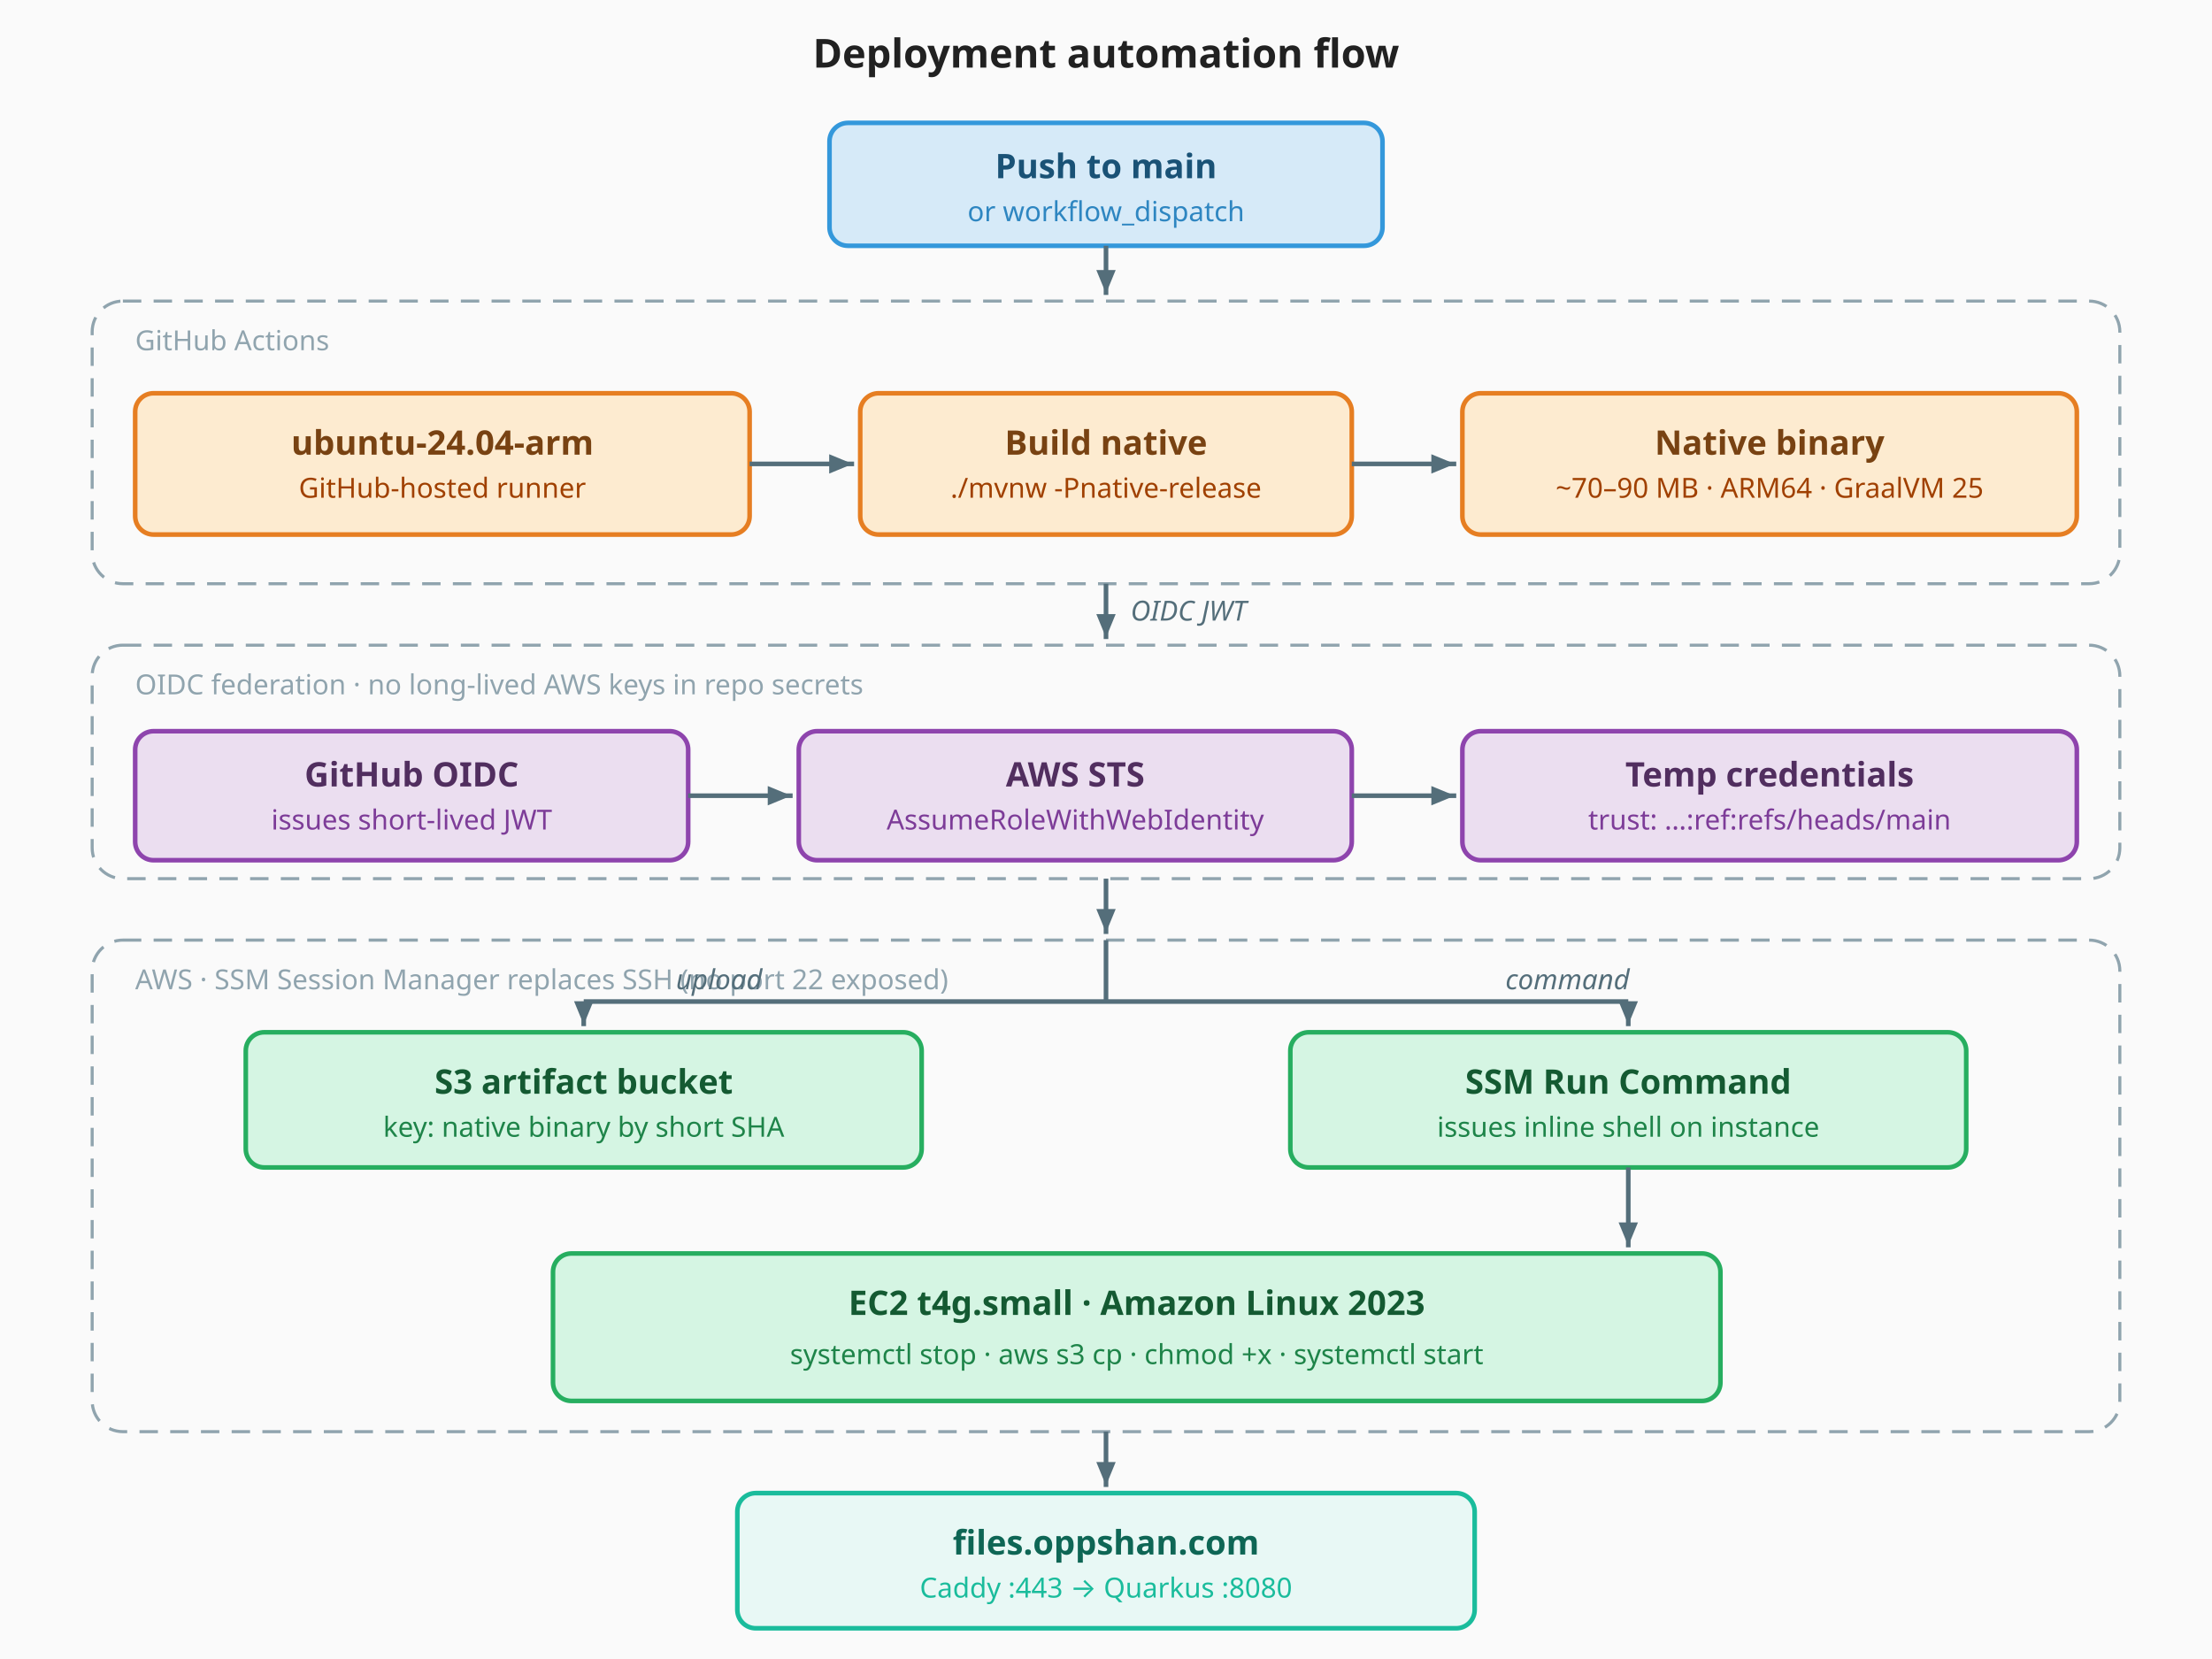
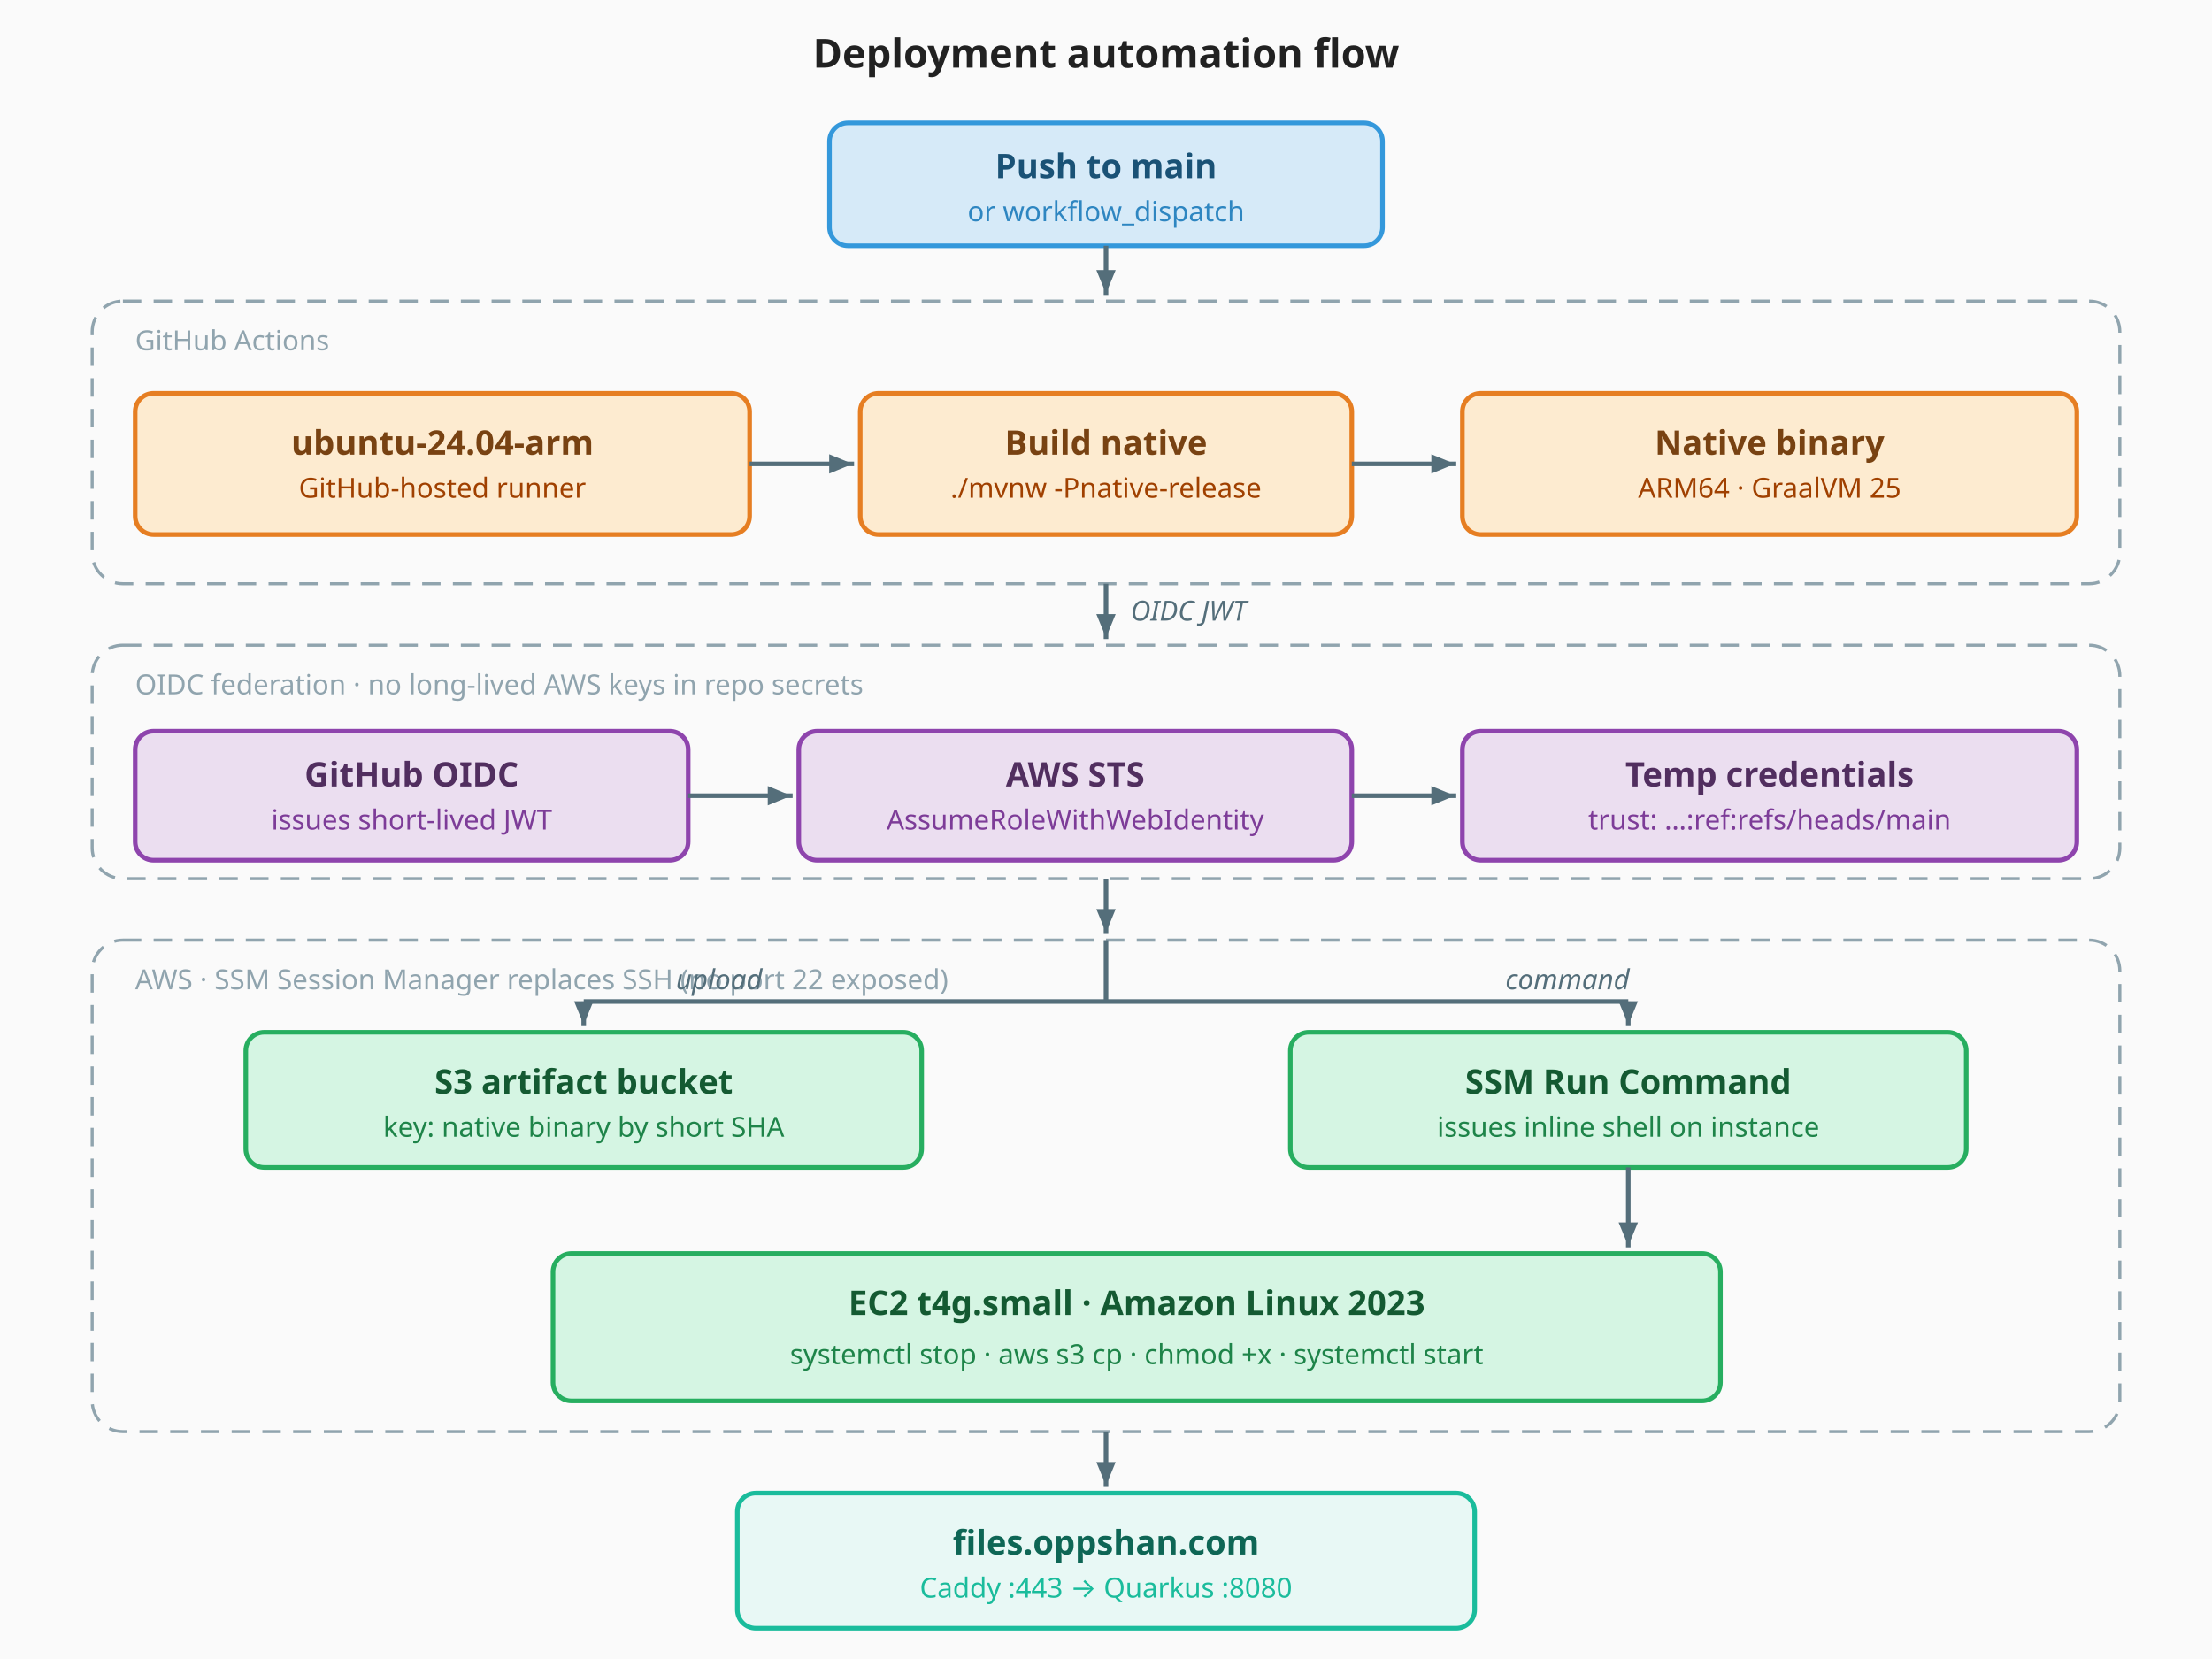
<svg xmlns="http://www.w3.org/2000/svg" viewBox="0 0 720 540" width="720" height="540" font-family="Segoe UI, system-ui, -apple-system, sans-serif" font-size="12">
  <defs>
    <marker id="arr" viewBox="0 0 10 10" refX="9" refY="5" markerWidth="6" markerHeight="6" orient="auto-start-reverse">
      <path d="M0 1.5 L8.5 5 L0 8.5 z" fill="#546E7A" />
    </marker>
  </defs>
  <rect width="720" height="540" fill="#FAFAFA" />
  <text x="360" y="22" text-anchor="middle" font-size="13" font-weight="700" fill="#212121">Deployment automation
        flow
    </text>
  <rect x="270" y="40" width="180" height="40" rx="6" fill="#D6EAF8" stroke="#3498DB" stroke-width="1.5" />
  <text x="360" y="58" text-anchor="middle" font-size="11" font-weight="700" fill="#1A5276">Push to main</text>
  <text x="360" y="72" text-anchor="middle" font-size="9" fill="#2E86C1">or workflow_dispatch</text>
  <line x1="360" y1="80" x2="360" y2="96" stroke="#546E7A" stroke-width="1.5" marker-end="url(#arr)" />
  <rect x="30" y="98" width="660" height="92" rx="10" fill="none" stroke="#90A4AE" stroke-width="1" stroke-dasharray="6 4" />
  <text x="44" y="114" font-size="9" fill="#90A4AE">GitHub Actions</text>
  <rect x="44" y="128" width="200" height="46" rx="6" fill="#FDEBD0" stroke="#E67E22" stroke-width="1.5" />
  <text x="144" y="148" text-anchor="middle" font-size="11" font-weight="700" fill="#784212">ubuntu-24.04-arm</text>
  <text x="144" y="162" text-anchor="middle" font-size="9" fill="#A04000">GitHub-hosted runner</text>
  <line x1="244" y1="151" x2="278" y2="151" stroke="#546E7A" stroke-width="1.5" marker-end="url(#arr)" />
  <rect x="280" y="128" width="160" height="46" rx="6" fill="#FDEBD0" stroke="#E67E22" stroke-width="1.5" />
  <text x="360" y="148" text-anchor="middle" font-size="11" font-weight="700" fill="#784212">Build native</text>
  <text x="360" y="162" text-anchor="middle" font-size="9" fill="#A04000">./mvnw -Pnative-release</text>
  <line x1="440" y1="151" x2="474" y2="151" stroke="#546E7A" stroke-width="1.5" marker-end="url(#arr)" />
  <rect x="476" y="128" width="200" height="46" rx="6" fill="#FDEBD0" stroke="#E67E22" stroke-width="1.5" />
  <text x="576" y="148" text-anchor="middle" font-size="11" font-weight="700" fill="#784212">Native binary</text>
-   <text x="576" y="162" text-anchor="middle" font-size="9" fill="#A04000">~70–90 MB · ARM64 · GraalVM 25</text>
+   <text x="576" y="162" text-anchor="middle" font-size="9" fill="#A04000">ARM64 · GraalVM 25</text>
  <line x1="360" y1="190" x2="360" y2="208" stroke="#546E7A" stroke-width="1.5" marker-end="url(#arr)" />
  <text x="368" y="202" font-size="9" fill="#546E7A" font-style="italic">OIDC JWT</text>
  <rect x="30" y="210" width="660" height="76" rx="10" fill="none" stroke="#90A4AE" stroke-width="1" stroke-dasharray="6 4" />
  <text x="44" y="226" font-size="9" fill="#90A4AE">OIDC federation · no long-lived AWS keys in repo secrets</text>
  <rect x="44" y="238" width="180" height="42" rx="6" fill="#EBDEF0" stroke="#8E44AD" stroke-width="1.5" />
  <text x="134" y="256" text-anchor="middle" font-size="11" font-weight="700" fill="#512E5F">GitHub OIDC</text>
  <text x="134" y="270" text-anchor="middle" font-size="9" fill="#7D3C98">issues short-lived JWT</text>
  <line x1="224" y1="259" x2="258" y2="259" stroke="#546E7A" stroke-width="1.5" marker-end="url(#arr)" />
  <rect x="260" y="238" width="180" height="42" rx="6" fill="#EBDEF0" stroke="#8E44AD" stroke-width="1.5" />
  <text x="350" y="256" text-anchor="middle" font-size="11" font-weight="700" fill="#512E5F">AWS STS</text>
  <text x="350" y="270" text-anchor="middle" font-size="9" fill="#7D3C98">AssumeRoleWithWebIdentity</text>
  <line x1="440" y1="259" x2="474" y2="259" stroke="#546E7A" stroke-width="1.5" marker-end="url(#arr)" />
  <rect x="476" y="238" width="200" height="42" rx="6" fill="#EBDEF0" stroke="#8E44AD" stroke-width="1.5" />
  <text x="576" y="256" text-anchor="middle" font-size="11" font-weight="700" fill="#512E5F">Temp credentials</text>
  <text x="576" y="270" text-anchor="middle" font-size="9" fill="#7D3C98">trust: …:ref:refs/heads/main</text>
  <line x1="360" y1="286" x2="360" y2="304" stroke="#546E7A" stroke-width="1.5" marker-end="url(#arr)" />
  <rect x="30" y="306" width="660" height="160" rx="10" fill="none" stroke="#90A4AE" stroke-width="1" stroke-dasharray="6 4" />
  <text x="44" y="322" font-size="9" fill="#90A4AE">AWS · SSM Session Manager replaces SSH (no port 22 exposed)</text>
  <line x1="360" y1="306" x2="360" y2="326" stroke="#546E7A" stroke-width="1.5" />
  <line x1="190" y1="326" x2="530" y2="326" stroke="#546E7A" stroke-width="1.5" />
  <line x1="190" y1="326" x2="190" y2="334" stroke="#546E7A" stroke-width="1.5" marker-end="url(#arr)" />
  <line x1="530" y1="326" x2="530" y2="334" stroke="#546E7A" stroke-width="1.5" marker-end="url(#arr)" />
  <text x="220" y="322" font-size="9" fill="#546E7A" font-style="italic">upload</text>
  <text x="490" y="322" font-size="9" fill="#546E7A" font-style="italic">command</text>
  <rect x="80" y="336" width="220" height="44" rx="6" fill="#D5F5E3" stroke="#27AE60" stroke-width="1.5" />
  <text x="190" y="356" text-anchor="middle" font-size="11" font-weight="700" fill="#145A32">S3 artifact bucket</text>
  <text x="190" y="370" text-anchor="middle" font-size="9" fill="#1E8449">key: native binary by short SHA</text>
  <rect x="420" y="336" width="220" height="44" rx="6" fill="#D5F5E3" stroke="#27AE60" stroke-width="1.5" />
  <text x="530" y="356" text-anchor="middle" font-size="11" font-weight="700" fill="#145A32">SSM Run Command</text>
  <text x="530" y="370" text-anchor="middle" font-size="9" fill="#1E8449">issues inline shell on instance</text>
  <line x1="530" y1="380" x2="530" y2="406" stroke="#546E7A" stroke-width="1.5" marker-end="url(#arr)" />
  <rect x="180" y="408" width="380" height="48" rx="6" fill="#D5F5E3" stroke="#27AE60" stroke-width="1.5" />
  <text x="370" y="428" text-anchor="middle" font-size="11" font-weight="700" fill="#145A32">EC2 t4g.small · Amazon
        Linux 2023
    </text>
  <text x="370" y="444" text-anchor="middle" font-size="9" fill="#1E8449">systemctl stop · aws s3 cp · chmod +x ·
        systemctl start
    </text>
  <line x1="360" y1="466" x2="360" y2="484" stroke="#546E7A" stroke-width="1.5" marker-end="url(#arr)" />
  <rect x="240" y="486" width="240" height="44" rx="6" fill="#E8F8F5" stroke="#1ABC9C" stroke-width="1.5" />
  <text x="360" y="506" text-anchor="middle" font-size="11" font-weight="700" fill="#0E6655">files.oppshan.com</text>
  <text x="360" y="520" text-anchor="middle" font-size="9" fill="#1ABC9C">Caddy :443 → Quarkus :8080</text>
</svg>
